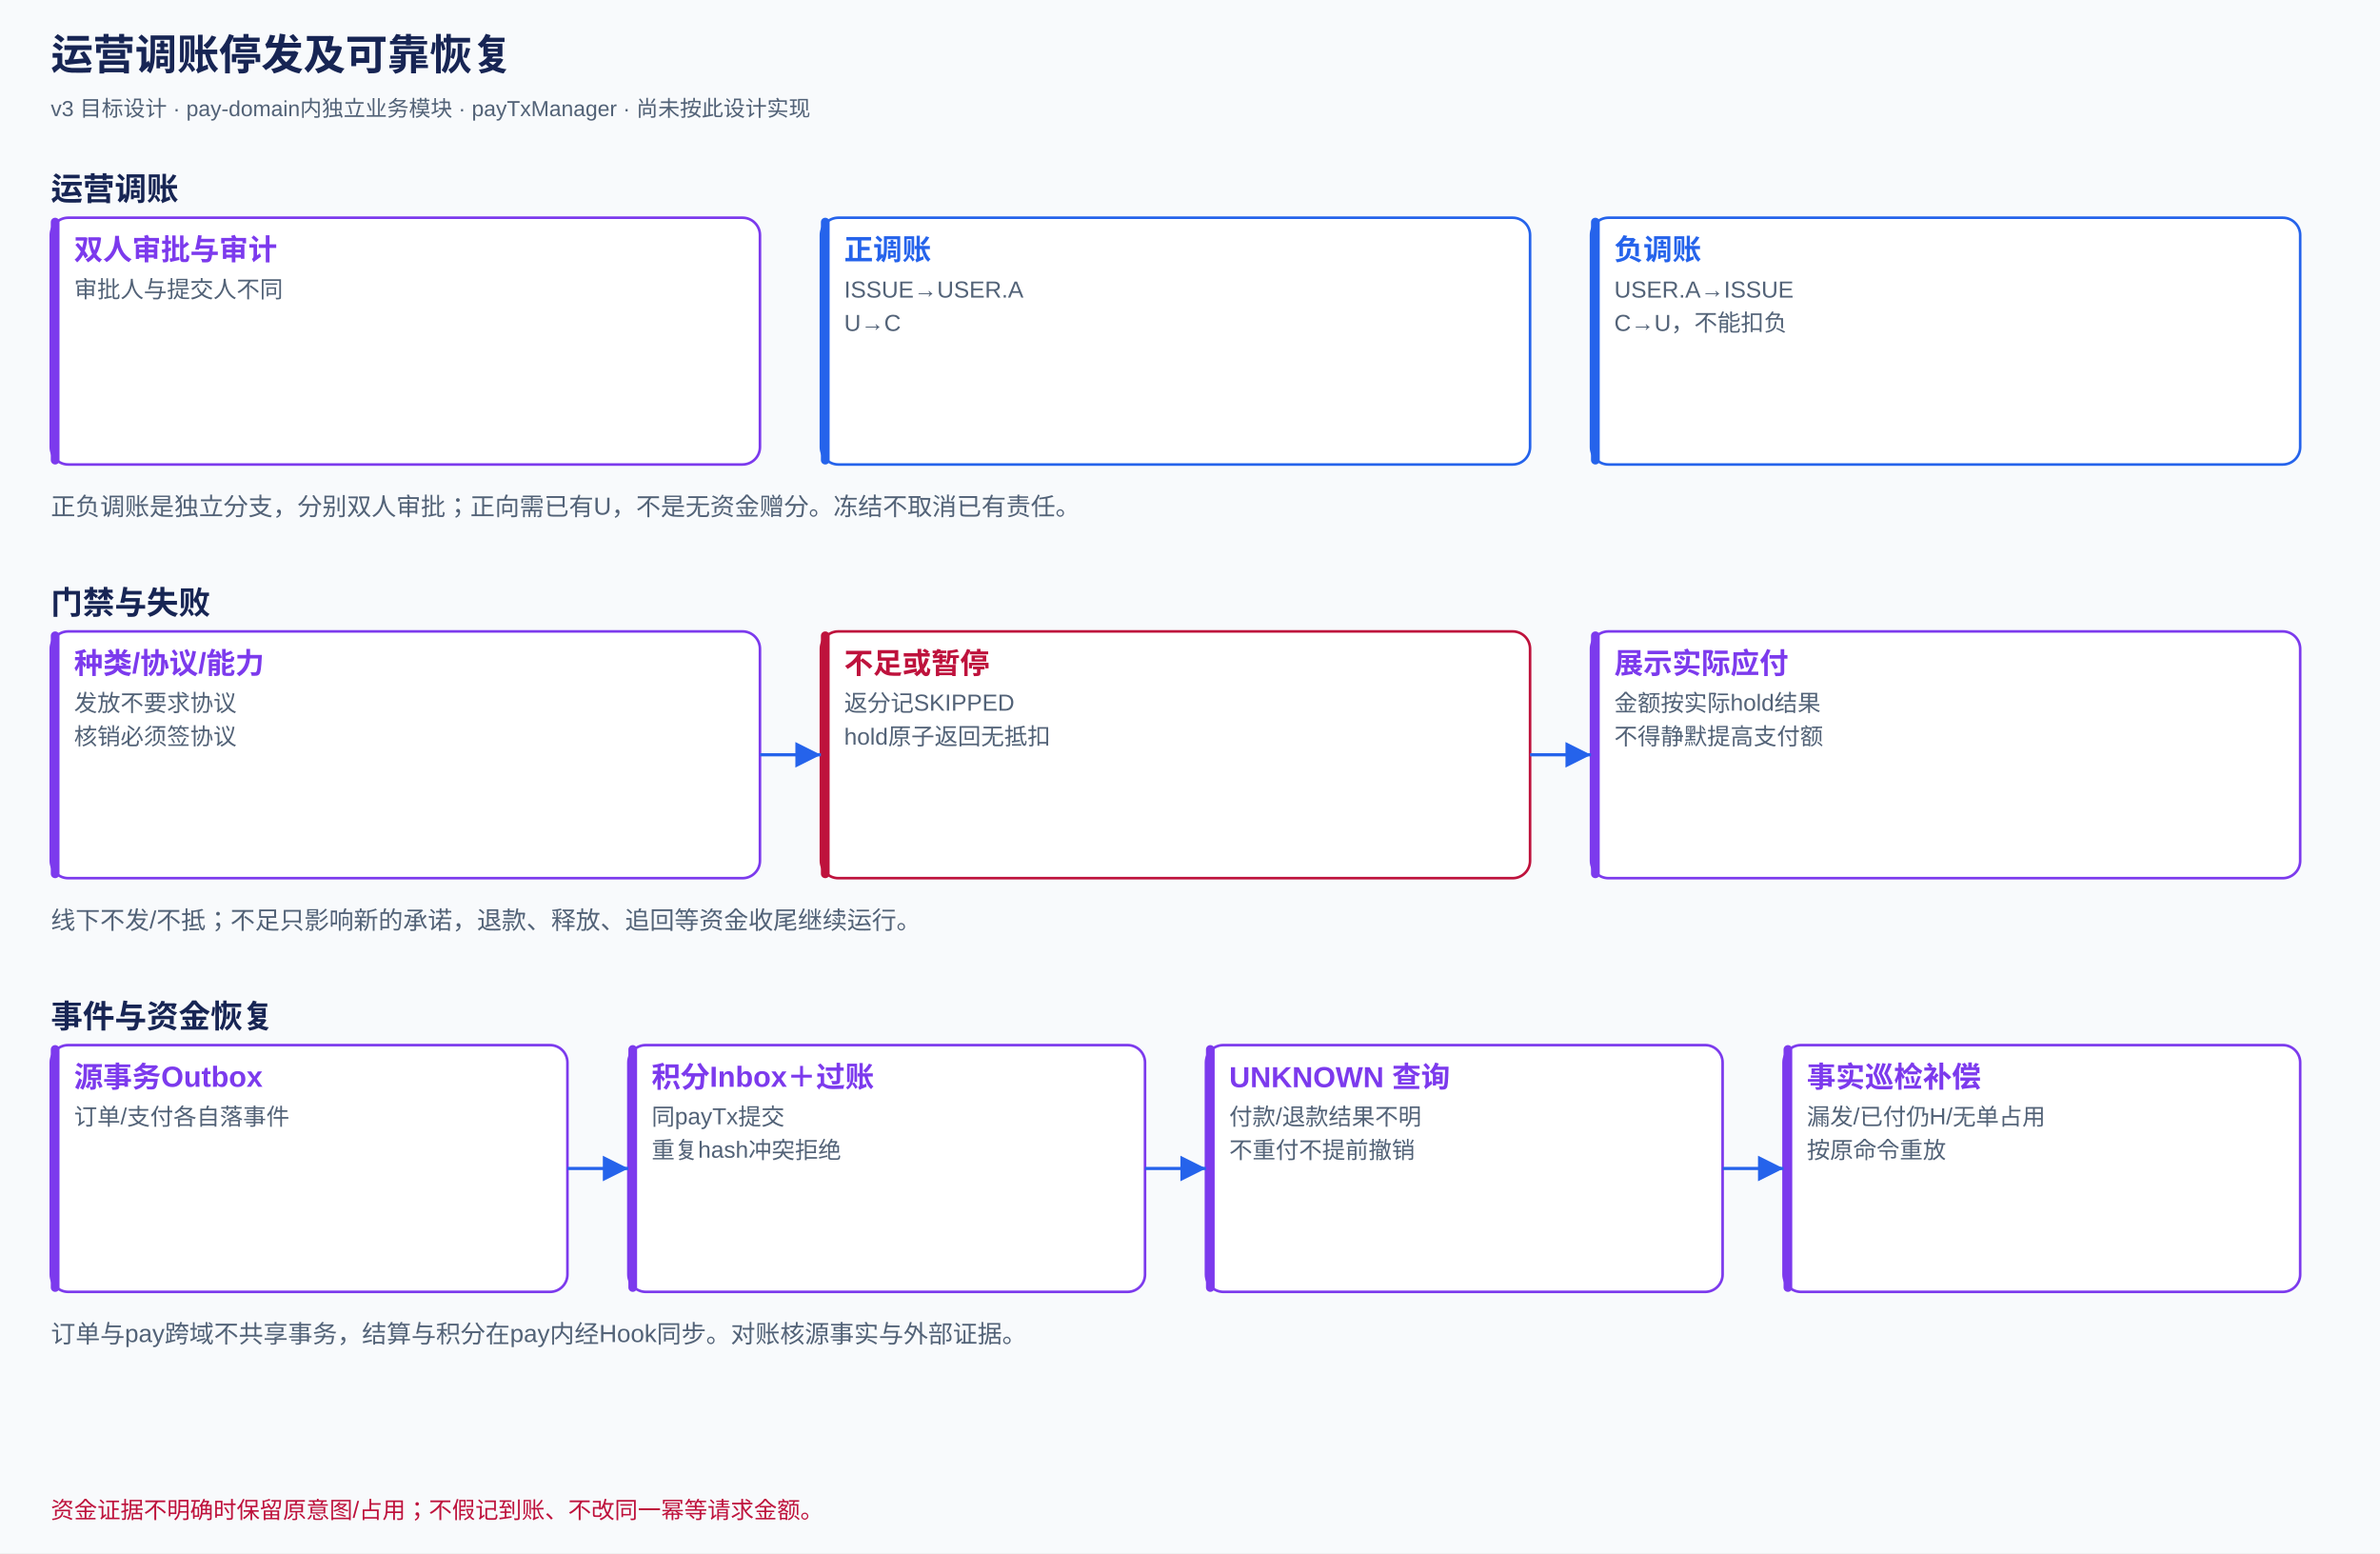
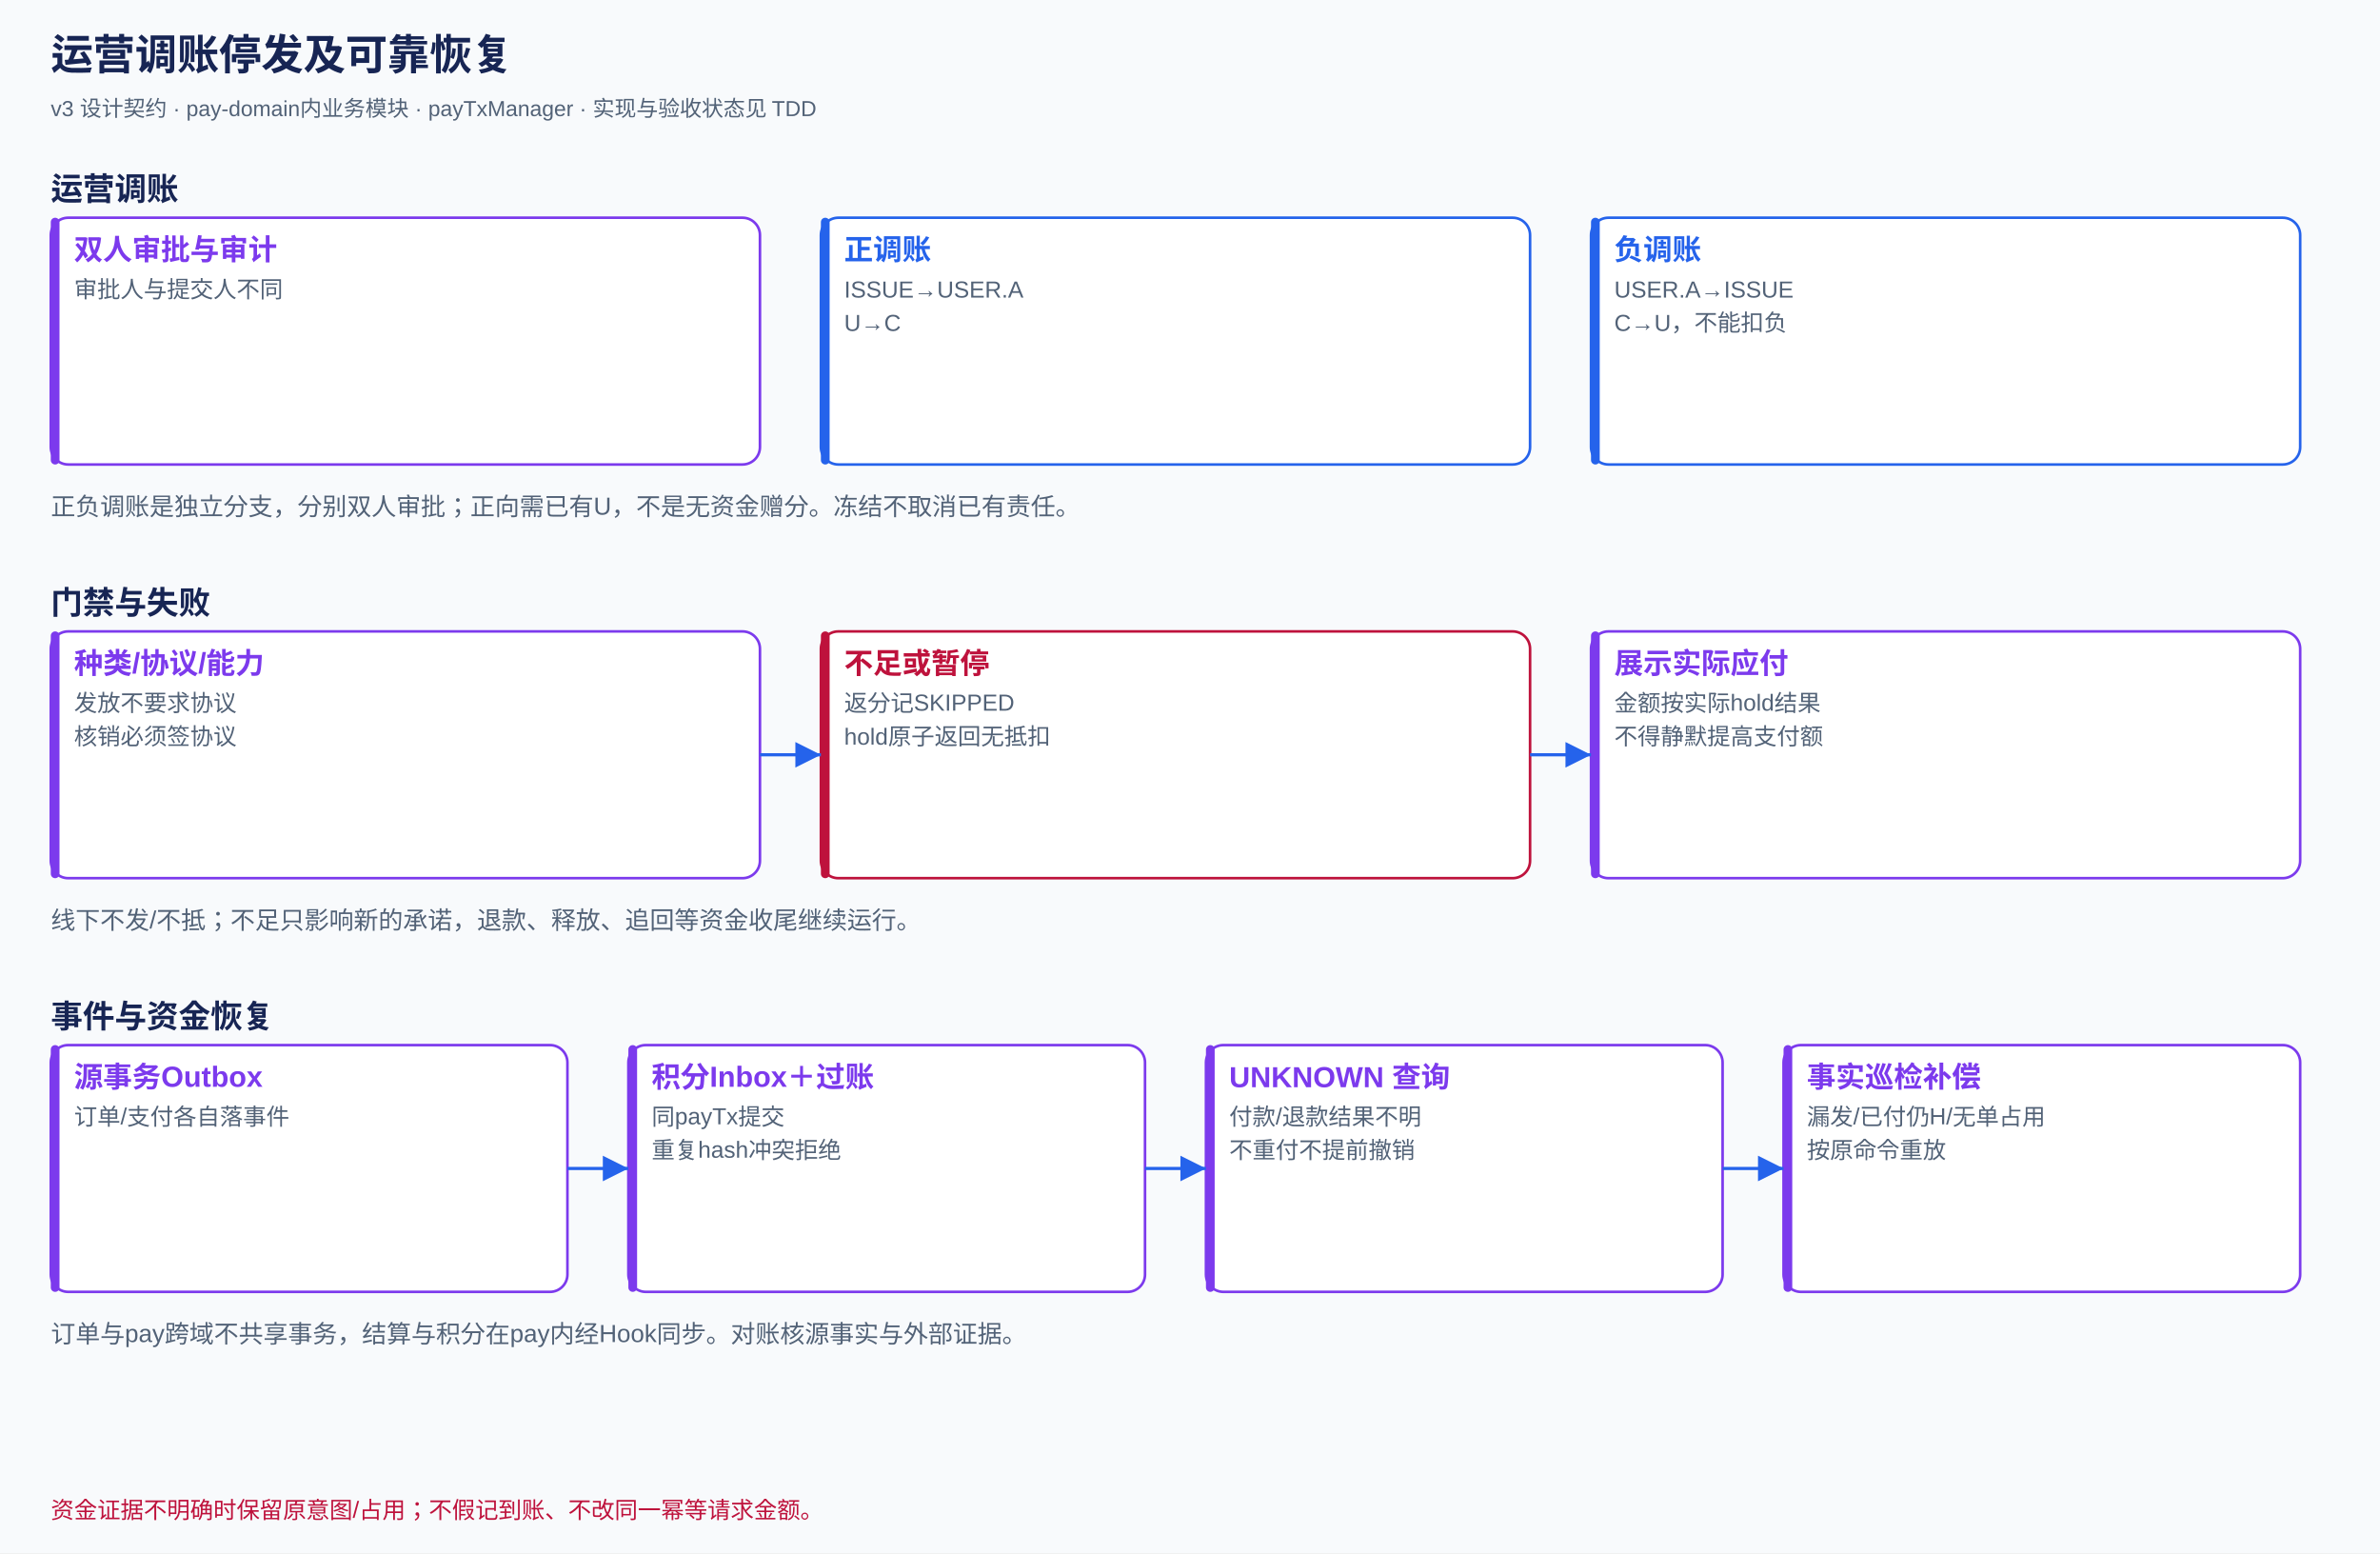
<svg xmlns="http://www.w3.org/2000/svg" width="1640" height="1070" viewBox="0 0 1640 1070">
  <defs>
    <marker id="point" markerWidth="9" markerHeight="8" refX="8" refY="4" orient="auto">
      <path d="M0 0L8 4L0 8" fill="#2563eb" />
    </marker>
    <marker id="money" markerWidth="9" markerHeight="8" refX="8" refY="4" orient="auto">
      <path d="M0 0L8 4L0 8" fill="#c2410c" />
    </marker>
    <marker id="dep" markerWidth="10" markerHeight="9" refX="9" refY="4.5" orient="auto">
      <path d="M0 0L9 4.5L0 9" fill="none" stroke="#64748b" />
    </marker>
    <marker id="real" markerWidth="13" markerHeight="12" refX="12" refY="6" orient="auto">
      <path d="M0 0L12 6L0 12Z" fill="white" stroke="#475569" />
    </marker>
    <marker id="diamond" markerWidth="15" markerHeight="10" refX="14" refY="5" orient="auto-start-reverse">
      <path d="M0 5L7 0L14 5L7 10Z" fill="#475569" />
    </marker>
  </defs>
  <rect width="1640" height="1070" fill="#f8fafc" />
  <text x="35" y="48" font-family="PingFang SC,Microsoft YaHei,Arial,sans-serif" font-size="29" fill="#172554" font-weight="650" text-anchor="start">运营调账停发及可靠恢复</text>
-   <text x="35" y="80" font-family="PingFang SC,Microsoft YaHei,Arial,sans-serif" font-size="15" fill="#526277" font-weight="400" text-anchor="start">v3 目标设计 · pay-domain内独立业务模块 · payTxManager · 尚未按此设计实现</text>
+   <text x="35" y="80" font-family="PingFang SC,Microsoft YaHei,Arial,sans-serif" font-size="15" fill="#526277" font-weight="400" text-anchor="start">v3 设计契约 · pay-domain内业务模块 · payTxManager · 实现与验收状态见 TDD</text>
  <text x="35" y="138" font-family="PingFang SC,Microsoft YaHei,Arial,sans-serif" font-size="22" fill="#172554" font-weight="650" text-anchor="start">运营调账</text>
  <rect x="35.0" y="150" width="488.667" height="170" rx="12" fill="white" stroke="#7c3aed" stroke-width="1.8" />
  <rect x="35.0" y="150" width="6" height="170" rx="3" fill="#7c3aed" />
  <text x="51.0" y="179" font-family="PingFang SC,Microsoft YaHei,Arial,sans-serif" font-size="20" fill="#7c3aed" font-weight="650" text-anchor="start">双人审批与审计</text>
  <text x="51.0" y="205" font-family="PingFang SC,Microsoft YaHei,Arial,sans-serif" font-size="16" fill="#526277" font-weight="400" text-anchor="start">审批人与提交人不同</text>
  <rect x="565.667" y="150" width="488.667" height="170" rx="12" fill="white" stroke="#2563eb" stroke-width="1.8" />
  <rect x="565.667" y="150" width="6" height="170" rx="3" fill="#2563eb" />
  <text x="581.667" y="179" font-family="PingFang SC,Microsoft YaHei,Arial,sans-serif" font-size="20" fill="#2563eb" font-weight="650" text-anchor="start">正调账</text>
  <text x="581.667" y="205" font-family="PingFang SC,Microsoft YaHei,Arial,sans-serif" font-size="16" fill="#526277" font-weight="400" text-anchor="start">ISSUE→USER.A</text>
  <text x="581.667" y="228" font-family="PingFang SC,Microsoft YaHei,Arial,sans-serif" font-size="16" fill="#526277" font-weight="400" text-anchor="start">U→C</text>
  <rect x="1096.333" y="150" width="488.667" height="170" rx="12" fill="white" stroke="#2563eb" stroke-width="1.8" />
  <rect x="1096.333" y="150" width="6" height="170" rx="3" fill="#2563eb" />
  <text x="1112.333" y="179" font-family="PingFang SC,Microsoft YaHei,Arial,sans-serif" font-size="20" fill="#2563eb" font-weight="650" text-anchor="start">负调账</text>
  <text x="1112.333" y="205" font-family="PingFang SC,Microsoft YaHei,Arial,sans-serif" font-size="16" fill="#526277" font-weight="400" text-anchor="start">USER.A→ISSUE</text>
  <text x="1112.333" y="228" font-family="PingFang SC,Microsoft YaHei,Arial,sans-serif" font-size="16" fill="#526277" font-weight="400" text-anchor="start">C→U，不能扣负</text>
  <text x="35" y="355" font-family="PingFang SC,Microsoft YaHei,Arial,sans-serif" font-size="17" fill="#526277" font-weight="400" text-anchor="start">正负调账是独立分支，分别双人审批；正向需已有U，不是无资金赠分。冻结不取消已有责任。</text>
  <text x="35" y="423" font-family="PingFang SC,Microsoft YaHei,Arial,sans-serif" font-size="22" fill="#172554" font-weight="650" text-anchor="start">门禁与失败</text>
  <rect x="35.0" y="435" width="488.667" height="170" rx="12" fill="white" stroke="#7c3aed" stroke-width="1.8" />
  <rect x="35.0" y="435" width="6" height="170" rx="3" fill="#7c3aed" />
  <text x="51.0" y="464" font-family="PingFang SC,Microsoft YaHei,Arial,sans-serif" font-size="20" fill="#7c3aed" font-weight="650" text-anchor="start">种类/协议/能力</text>
  <text x="51.0" y="490" font-family="PingFang SC,Microsoft YaHei,Arial,sans-serif" font-size="16" fill="#526277" font-weight="400" text-anchor="start">发放不要求协议</text>
  <text x="51.0" y="513" font-family="PingFang SC,Microsoft YaHei,Arial,sans-serif" font-size="16" fill="#526277" font-weight="400" text-anchor="start">核销必须签协议</text>
  <rect x="565.667" y="435" width="488.667" height="170" rx="12" fill="white" stroke="#be123c" stroke-width="1.8" />
  <rect x="565.667" y="435" width="6" height="170" rx="3" fill="#be123c" />
  <text x="581.667" y="464" font-family="PingFang SC,Microsoft YaHei,Arial,sans-serif" font-size="20" fill="#be123c" font-weight="650" text-anchor="start">不足或暂停</text>
  <text x="581.667" y="490" font-family="PingFang SC,Microsoft YaHei,Arial,sans-serif" font-size="16" fill="#526277" font-weight="400" text-anchor="start">返分记SKIPPED</text>
  <text x="581.667" y="513" font-family="PingFang SC,Microsoft YaHei,Arial,sans-serif" font-size="16" fill="#526277" font-weight="400" text-anchor="start">hold原子返回无抵扣</text>
  <path d="M523.667,520 L565.667,520" fill="none" stroke="#2563eb" stroke-width="2.2" stroke-linejoin="round" marker-end="url(#point)" />
  <rect x="1096.333" y="435" width="488.667" height="170" rx="12" fill="white" stroke="#7c3aed" stroke-width="1.8" />
  <rect x="1096.333" y="435" width="6" height="170" rx="3" fill="#7c3aed" />
  <text x="1112.333" y="464" font-family="PingFang SC,Microsoft YaHei,Arial,sans-serif" font-size="20" fill="#7c3aed" font-weight="650" text-anchor="start">展示实际应付</text>
  <text x="1112.333" y="490" font-family="PingFang SC,Microsoft YaHei,Arial,sans-serif" font-size="16" fill="#526277" font-weight="400" text-anchor="start">金额按实际hold结果</text>
  <text x="1112.333" y="513" font-family="PingFang SC,Microsoft YaHei,Arial,sans-serif" font-size="16" fill="#526277" font-weight="400" text-anchor="start">不得静默提高支付额</text>
  <path d="M1054.333,520 L1096.333,520" fill="none" stroke="#2563eb" stroke-width="2.2" stroke-linejoin="round" marker-end="url(#point)" />
  <text x="35" y="640" font-family="PingFang SC,Microsoft YaHei,Arial,sans-serif" font-size="17" fill="#526277" font-weight="400" text-anchor="start">线下不发/不抵；不足只影响新的承诺，退款、释放、追回等资金收尾继续运行。</text>
  <text x="35" y="708" font-family="PingFang SC,Microsoft YaHei,Arial,sans-serif" font-size="22" fill="#172554" font-weight="650" text-anchor="start">事件与资金恢复</text>
  <rect x="35.0" y="720" width="356.0" height="170" rx="12" fill="white" stroke="#7c3aed" stroke-width="1.8" />
  <rect x="35.0" y="720" width="6" height="170" rx="3" fill="#7c3aed" />
  <text x="51.0" y="749" font-family="PingFang SC,Microsoft YaHei,Arial,sans-serif" font-size="20" fill="#7c3aed" font-weight="650" text-anchor="start">源事务Outbox</text>
  <text x="51.0" y="775" font-family="PingFang SC,Microsoft YaHei,Arial,sans-serif" font-size="16" fill="#526277" font-weight="400" text-anchor="start">订单/支付各自落事件</text>
  <rect x="433.0" y="720" width="356.0" height="170" rx="12" fill="white" stroke="#7c3aed" stroke-width="1.8" />
  <rect x="433.0" y="720" width="6" height="170" rx="3" fill="#7c3aed" />
  <text x="449.0" y="749" font-family="PingFang SC,Microsoft YaHei,Arial,sans-serif" font-size="20" fill="#7c3aed" font-weight="650" text-anchor="start">积分Inbox＋过账</text>
  <text x="449.0" y="775" font-family="PingFang SC,Microsoft YaHei,Arial,sans-serif" font-size="16" fill="#526277" font-weight="400" text-anchor="start">同payTx提交</text>
  <text x="449.0" y="798" font-family="PingFang SC,Microsoft YaHei,Arial,sans-serif" font-size="16" fill="#526277" font-weight="400" text-anchor="start">重复hash冲突拒绝</text>
  <path d="M391.0,805 L433.0,805" fill="none" stroke="#2563eb" stroke-width="2.2" stroke-linejoin="round" marker-end="url(#point)" />
  <rect x="831.0" y="720" width="356.0" height="170" rx="12" fill="white" stroke="#7c3aed" stroke-width="1.8" />
  <rect x="831.0" y="720" width="6" height="170" rx="3" fill="#7c3aed" />
  <text x="847.0" y="749" font-family="PingFang SC,Microsoft YaHei,Arial,sans-serif" font-size="20" fill="#7c3aed" font-weight="650" text-anchor="start">UNKNOWN 查询</text>
  <text x="847.0" y="775" font-family="PingFang SC,Microsoft YaHei,Arial,sans-serif" font-size="16" fill="#526277" font-weight="400" text-anchor="start">付款/退款结果不明</text>
  <text x="847.0" y="798" font-family="PingFang SC,Microsoft YaHei,Arial,sans-serif" font-size="16" fill="#526277" font-weight="400" text-anchor="start">不重付不提前撤销</text>
  <path d="M789.0,805 L831.0,805" fill="none" stroke="#2563eb" stroke-width="2.2" stroke-linejoin="round" marker-end="url(#point)" />
  <rect x="1229.0" y="720" width="356.0" height="170" rx="12" fill="white" stroke="#7c3aed" stroke-width="1.8" />
  <rect x="1229.0" y="720" width="6" height="170" rx="3" fill="#7c3aed" />
  <text x="1245.0" y="749" font-family="PingFang SC,Microsoft YaHei,Arial,sans-serif" font-size="20" fill="#7c3aed" font-weight="650" text-anchor="start">事实巡检补偿</text>
  <text x="1245.0" y="775" font-family="PingFang SC,Microsoft YaHei,Arial,sans-serif" font-size="16" fill="#526277" font-weight="400" text-anchor="start">漏发/已付仍H/无单占用</text>
  <text x="1245.0" y="798" font-family="PingFang SC,Microsoft YaHei,Arial,sans-serif" font-size="16" fill="#526277" font-weight="400" text-anchor="start">按原命令重放</text>
  <path d="M1187.0,805 L1229.0,805" fill="none" stroke="#2563eb" stroke-width="2.2" stroke-linejoin="round" marker-end="url(#point)" />
  <text x="35" y="925" font-family="PingFang SC,Microsoft YaHei,Arial,sans-serif" font-size="17" fill="#526277" font-weight="400" text-anchor="start">订单与pay跨域不共享事务，结算与积分在pay内经Hook同步。对账核源事实与外部证据。</text>
  <text x="35" y="1046" font-family="PingFang SC,Microsoft YaHei,Arial,sans-serif" font-size="16" fill="#be123c" font-weight="400" text-anchor="start">资金证据不明确时保留原意图/占用；不假记到账、不改同一幂等请求金额。</text>
</svg>
